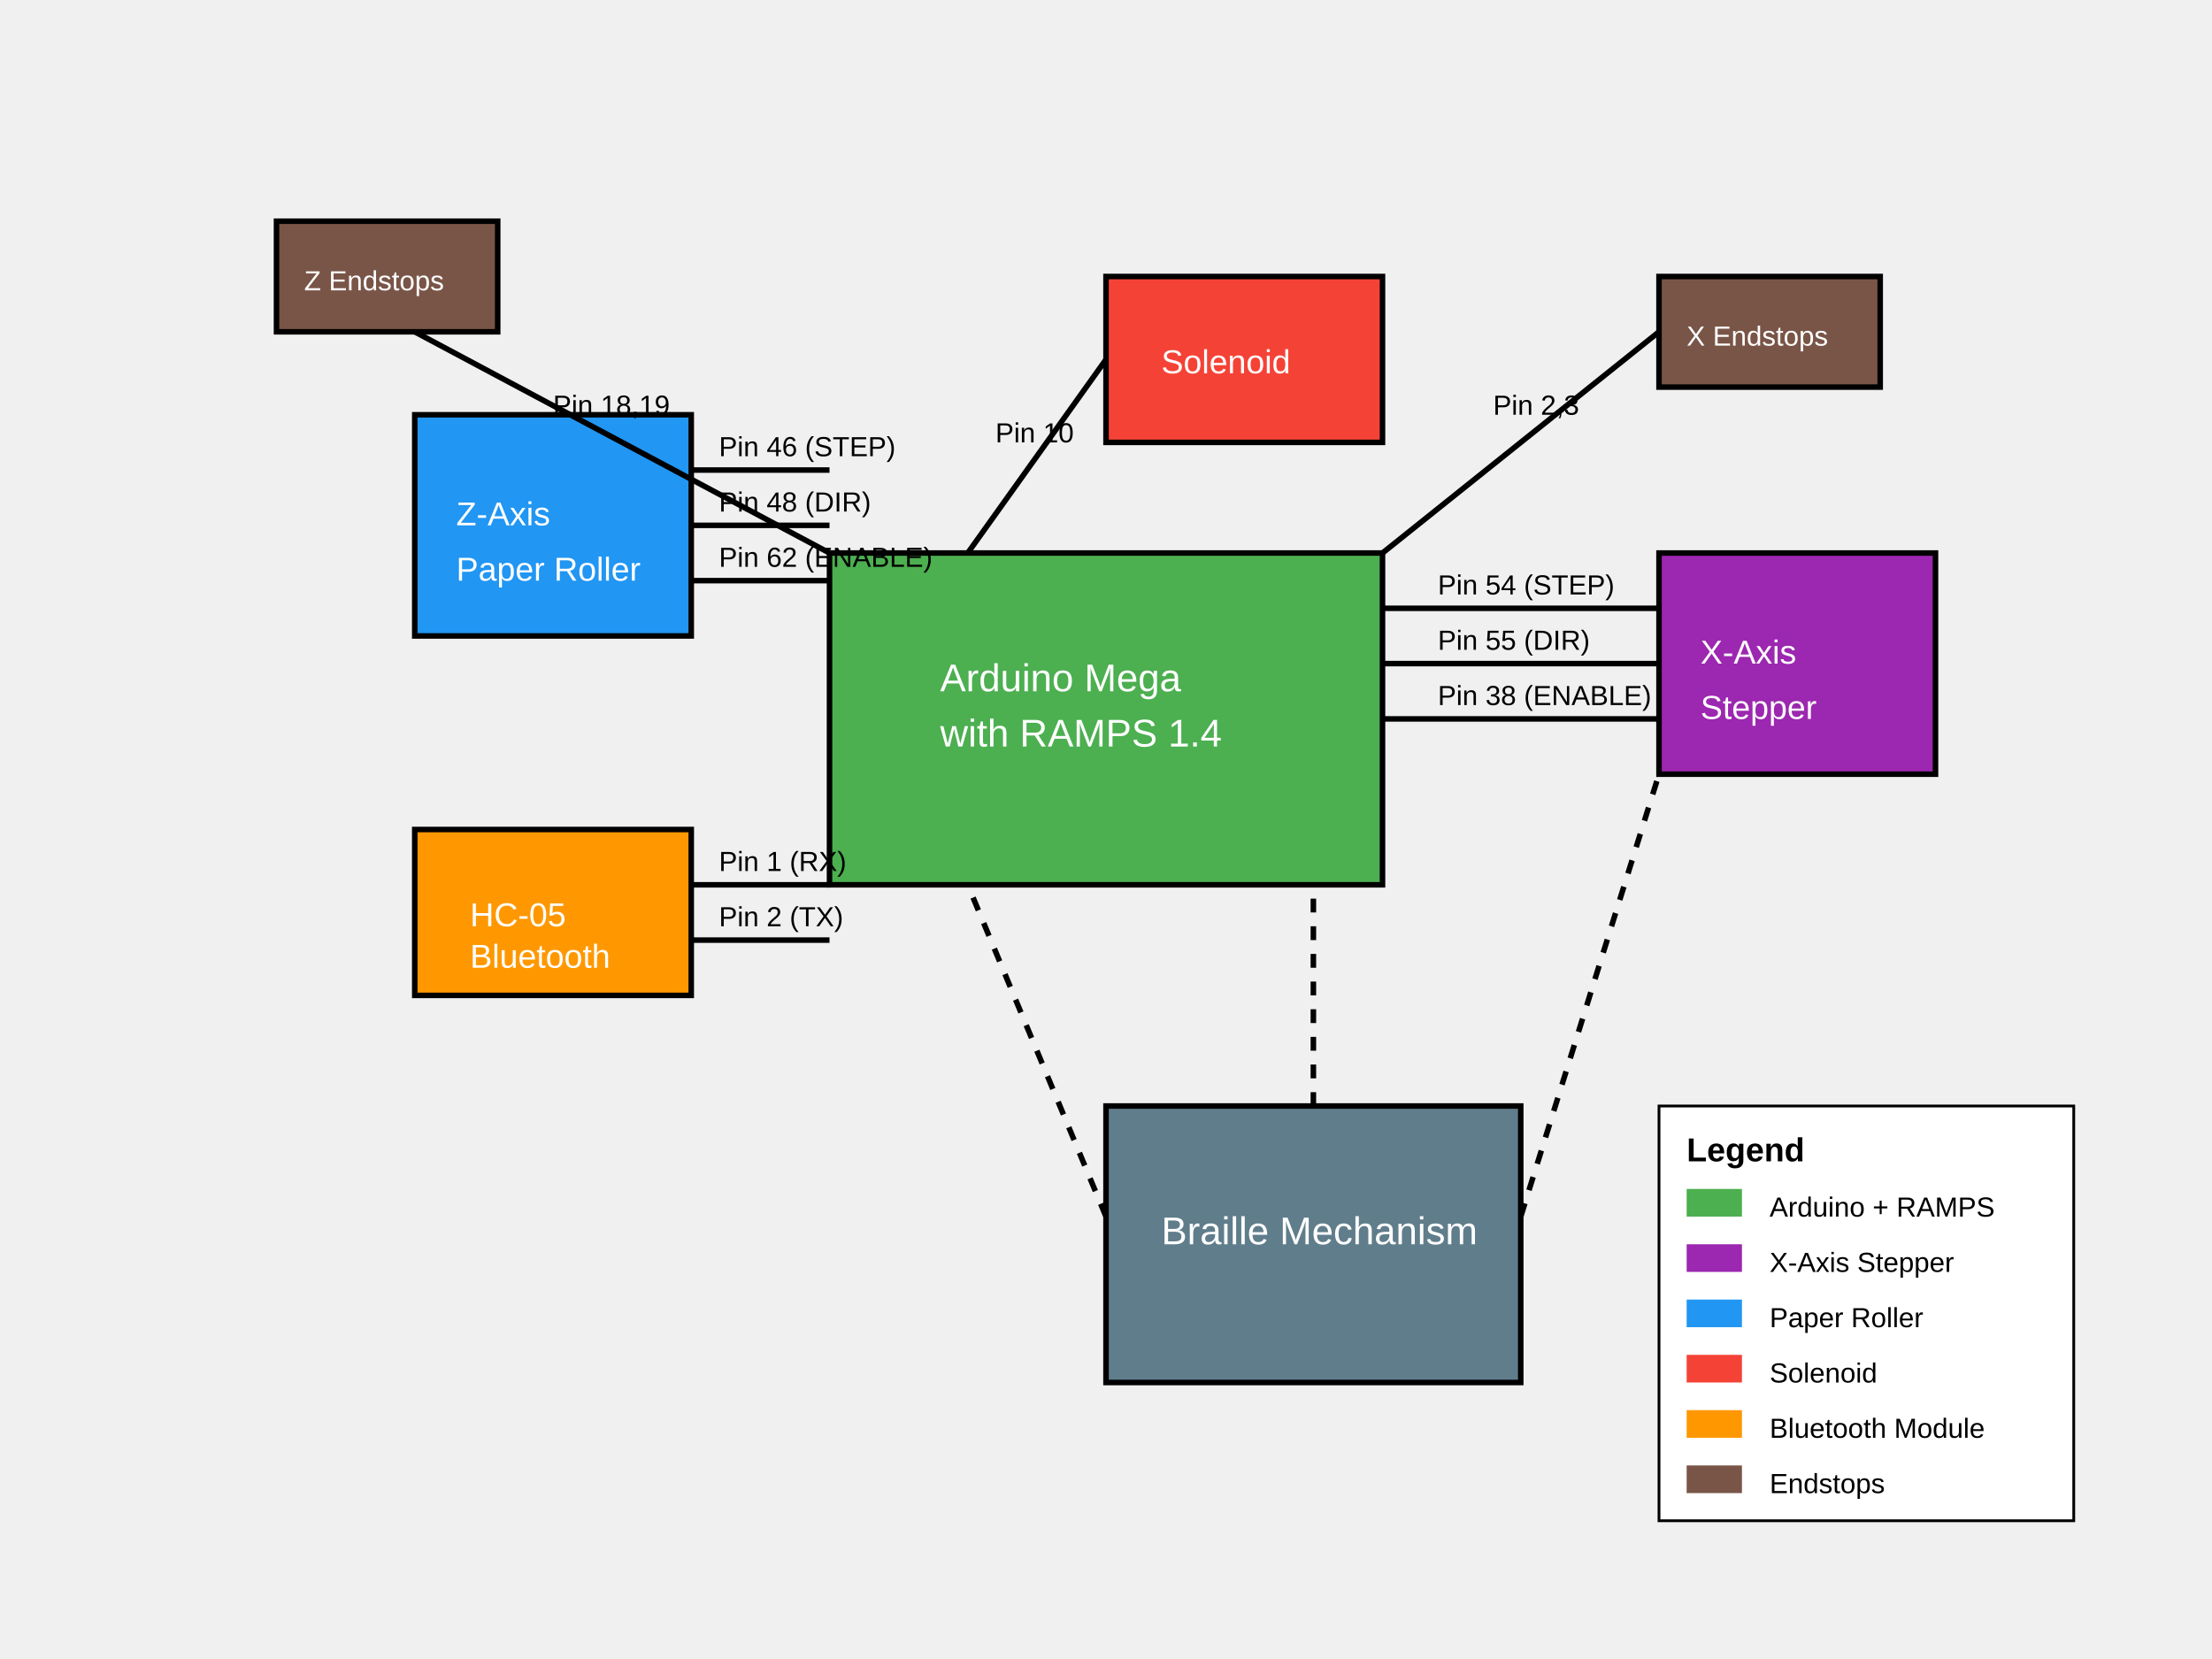
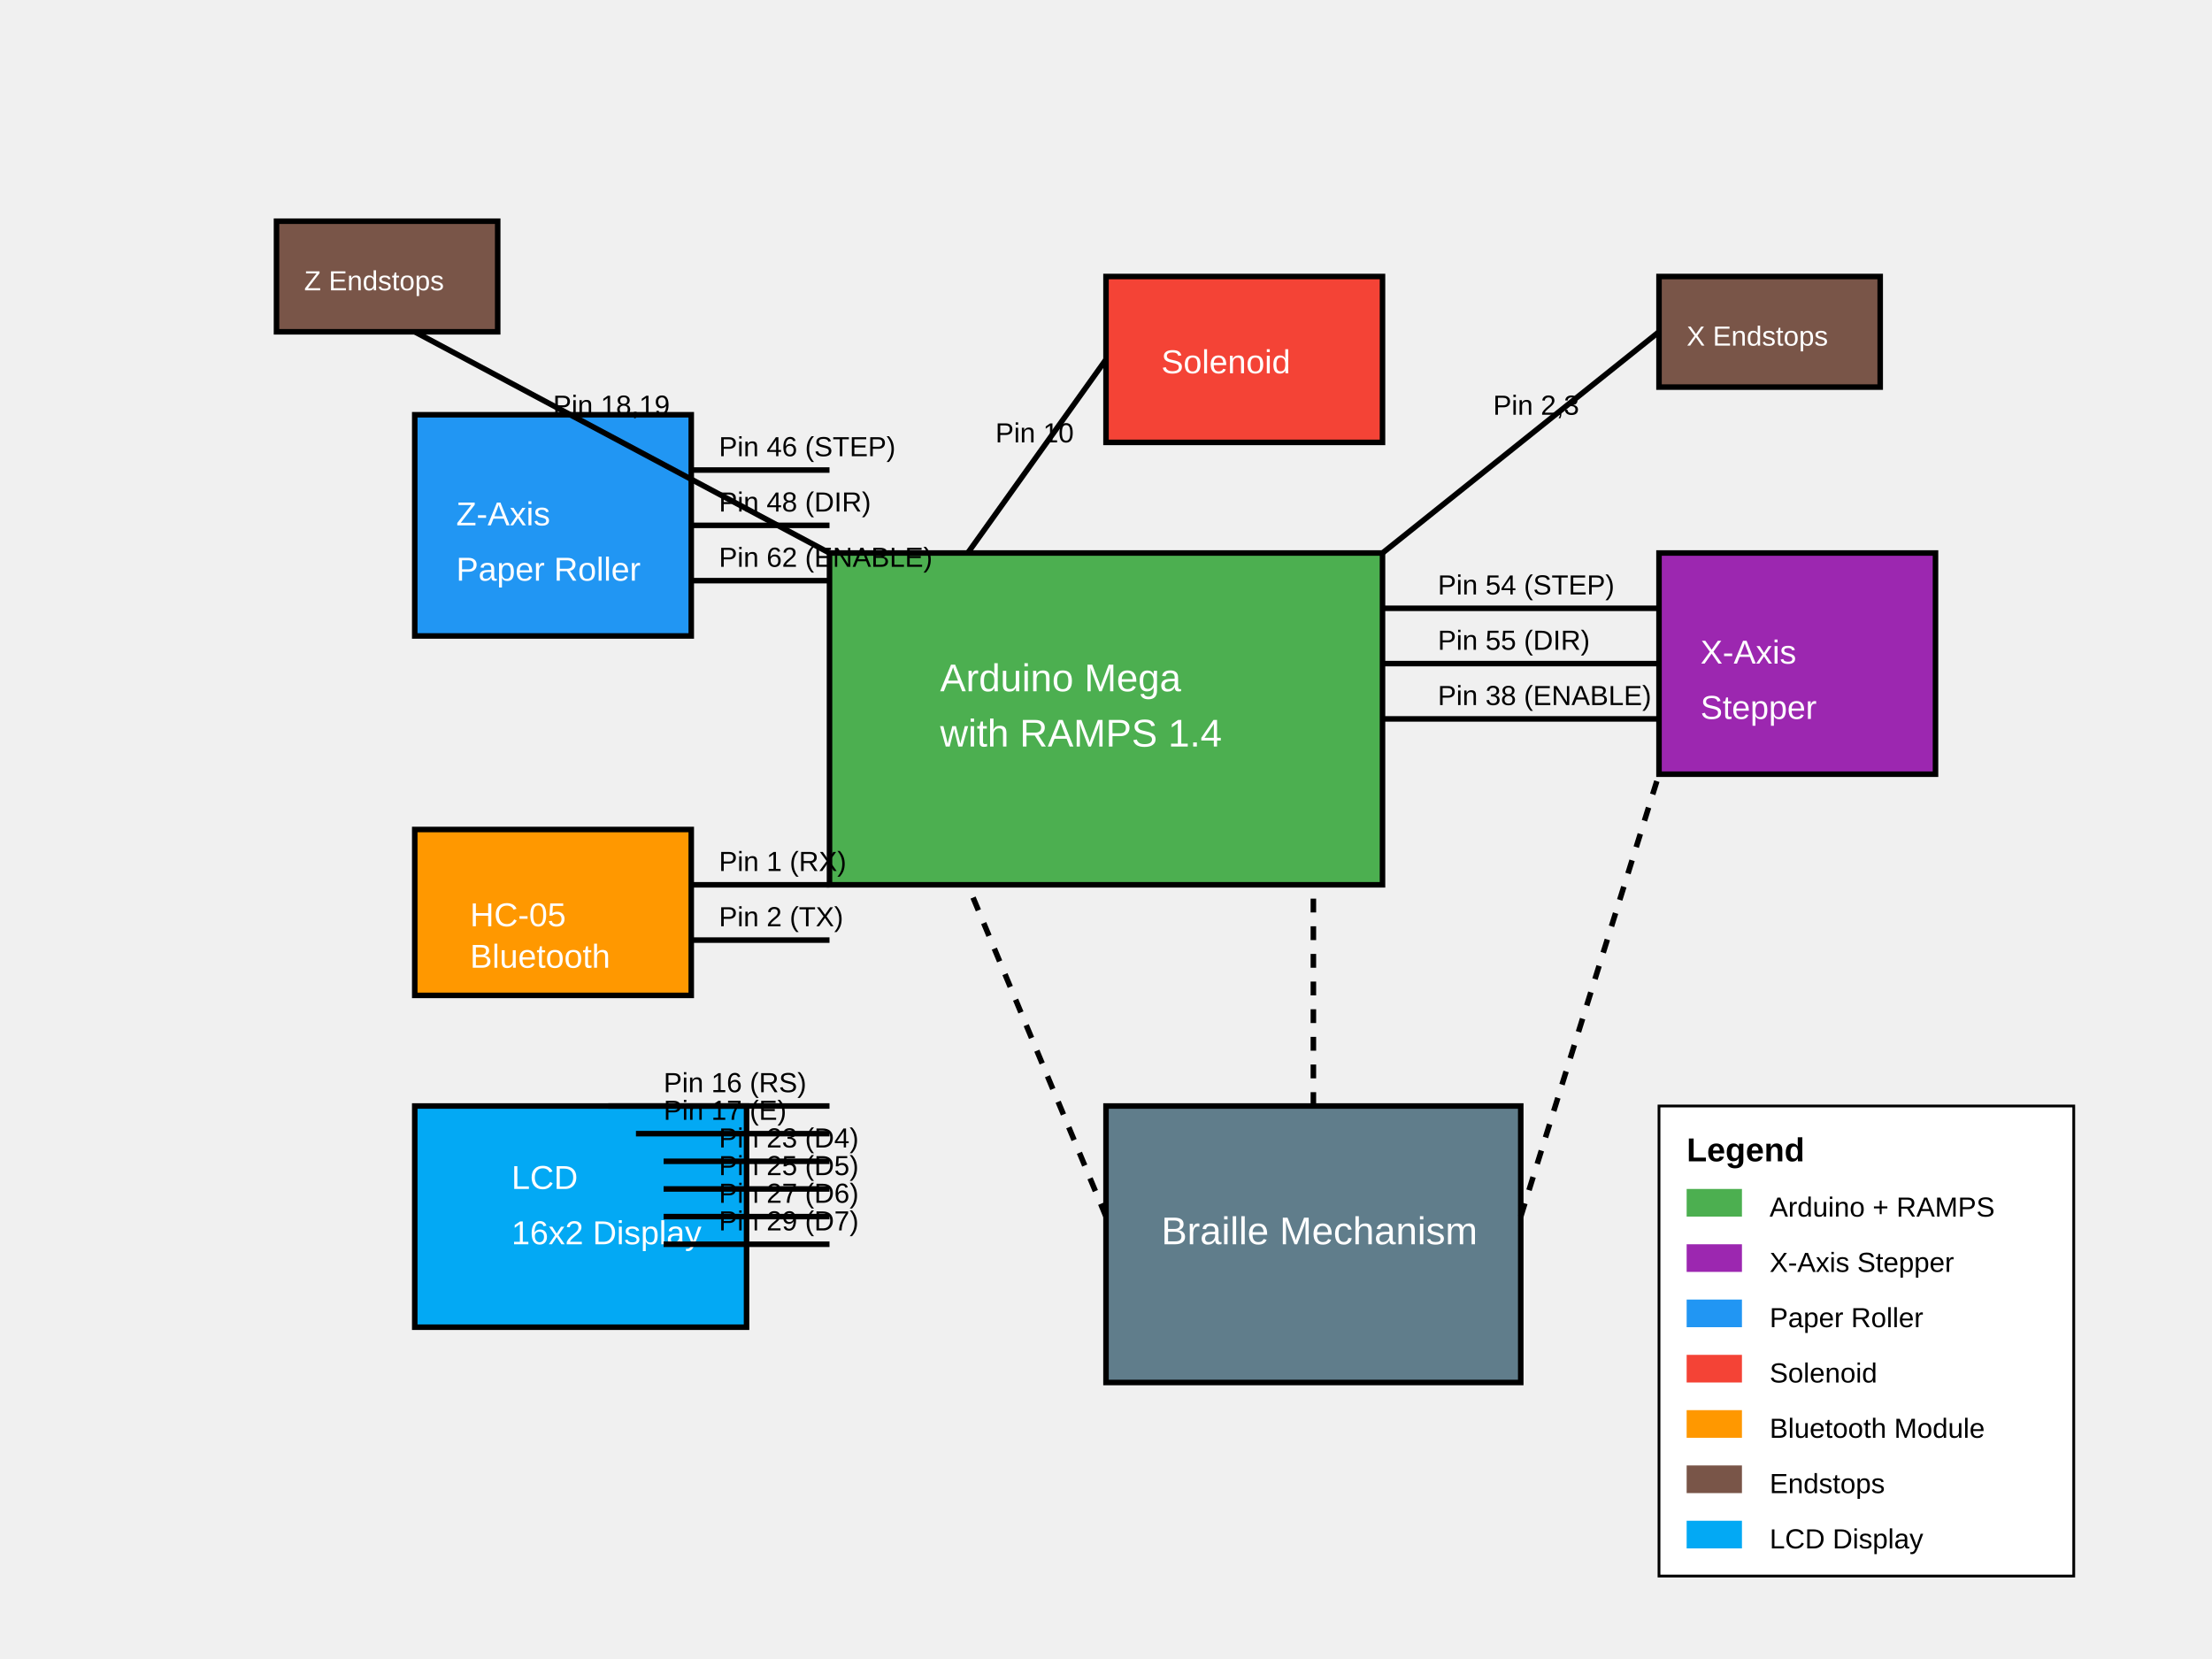
<svg xmlns="http://www.w3.org/2000/svg" width="800" height="600">
  <rect x="300" y="200" width="200" height="120" fill="#4CAF50" stroke="black" stroke-width="2" />
  <text x="340" y="250" font-family="Arial" font-size="14" fill="white">Arduino Mega</text>
  <text x="340" y="270" font-family="Arial" font-size="14" fill="white">with RAMPS 1.4</text>
  <rect x="600" y="200" width="100" height="80" fill="#9C27B0" stroke="black" stroke-width="2" />
  <text x="615" y="240" font-family="Arial" font-size="12" fill="white">X-Axis</text>
  <text x="615" y="260" font-family="Arial" font-size="12" fill="white">Stepper</text>
  <line x1="500" y1="220" x2="600" y2="220" stroke="black" stroke-width="2" />
  <text x="520" y="215" font-family="Arial" font-size="10">Pin 54 (STEP)</text>
  <line x1="500" y1="240" x2="600" y2="240" stroke="black" stroke-width="2" />
  <text x="520" y="235" font-family="Arial" font-size="10">Pin 55 (DIR)</text>
  <line x1="500" y1="260" x2="600" y2="260" stroke="black" stroke-width="2" />
  <text x="520" y="255" font-family="Arial" font-size="10">Pin 38 (ENABLE)</text>
  <rect x="150" y="150" width="100" height="80" fill="#2196F3" stroke="black" stroke-width="2" />
  <text x="165" y="190" font-family="Arial" font-size="12" fill="white">Z-Axis</text>
  <text x="165" y="210" font-family="Arial" font-size="12" fill="white">Paper Roller</text>
  <line x1="300" y1="170" x2="250" y2="170" stroke="black" stroke-width="2" />
  <text x="260" y="165" font-family="Arial" font-size="10">Pin 46 (STEP)</text>
  <line x1="300" y1="190" x2="250" y2="190" stroke="black" stroke-width="2" />
  <text x="260" y="185" font-family="Arial" font-size="10">Pin 48 (DIR)</text>
  <line x1="300" y1="210" x2="250" y2="210" stroke="black" stroke-width="2" />
  <text x="260" y="205" font-family="Arial" font-size="10">Pin 62 (ENABLE)</text>
  <rect x="400" y="100" width="100" height="60" fill="#F44336" stroke="black" stroke-width="2" />
  <text x="420" y="135" font-family="Arial" font-size="12" fill="white">Solenoid</text>
  <line x1="400" y1="130" x2="350" y2="200" stroke="black" stroke-width="2" />
  <text x="360" y="160" font-family="Arial" font-size="10">Pin 10</text>
  <rect x="150" y="300" width="100" height="60" fill="#FF9800" stroke="black" stroke-width="2" />
  <text x="170" y="335" font-family="Arial" font-size="12" fill="white">HC-05</text>
  <text x="170" y="350" font-family="Arial" font-size="12" fill="white">Bluetooth</text>
  <line x1="300" y1="320" x2="250" y2="320" stroke="black" stroke-width="2" />
  <text x="260" y="315" font-family="Arial" font-size="10">Pin 1 (RX)</text>
  <line x1="300" y1="340" x2="250" y2="340" stroke="black" stroke-width="2" />
  <text x="260" y="335" font-family="Arial" font-size="10">Pin 2 (TX)</text>
+   <rect x="150" y="400" width="120" height="80" fill="#03A9F4" stroke="black" stroke-width="2" />
+   <text x="185" y="430" font-family="Arial" font-size="12" fill="white">LCD</text>
+   <text x="185" y="450" font-family="Arial" font-size="12" fill="white">16x2 Display</text>
+   <line x1="300" y1="400" x2="220" y2="400" stroke="black" stroke-width="2" />
+   <text x="240" y="395" font-family="Arial" font-size="10">Pin 16 (RS)</text>
+   <line x1="300" y1="410" x2="230" y2="410" stroke="black" stroke-width="2" />
+   <text x="240" y="405" font-family="Arial" font-size="10">Pin 17 (E)</text>
+   <line x1="300" y1="420" x2="240" y2="420" stroke="black" stroke-width="2" />
+   <text x="260" y="415" font-family="Arial" font-size="10">Pin 23 (D4)</text>
+   <line x1="300" y1="430" x2="240" y2="430" stroke="black" stroke-width="2" />
+   <text x="260" y="425" font-family="Arial" font-size="10">Pin 25 (D5)</text>
+   <line x1="300" y1="440" x2="240" y2="440" stroke="black" stroke-width="2" />
+   <text x="260" y="435" font-family="Arial" font-size="10">Pin 27 (D6)</text>
+   <line x1="300" y1="450" x2="240" y2="450" stroke="black" stroke-width="2" />
+   <text x="260" y="445" font-family="Arial" font-size="10">Pin 29 (D7)</text>
  <rect x="600" y="100" width="80" height="40" fill="#795548" stroke="black" stroke-width="2" />
  <text x="610" y="125" font-family="Arial" font-size="10" fill="white">X Endstops</text>
  <line x1="600" y1="120" x2="500" y2="200" stroke="black" stroke-width="2" />
  <text x="540" y="150" font-family="Arial" font-size="10">Pin 2,3</text>
  <rect x="100" y="80" width="80" height="40" fill="#795548" stroke="black" stroke-width="2" />
  <text x="110" y="105" font-family="Arial" font-size="10" fill="white">Z Endstops</text>
  <line x1="150" y1="120" x2="300" y2="200" stroke="black" stroke-width="2" />
  <text x="200" y="150" font-family="Arial" font-size="10">Pin 18,19</text>
  <rect x="400" y="400" width="150" height="100" fill="#607D8B" stroke="black" stroke-width="2" />
  <text x="420" y="450" font-family="Arial" font-size="14" fill="white">Braille Mechanism</text>
  <line x1="400" y1="440" x2="350" y2="320" stroke="black" stroke-width="2" stroke-dasharray="5,5" />
  <line x1="550" y1="440" x2="600" y2="280" stroke="black" stroke-width="2" stroke-dasharray="5,5" />
  <line x1="475" y1="400" x2="475" y2="320" stroke="black" stroke-width="2" stroke-dasharray="5,5" />
-   <rect x="600" y="400" width="150" height="150" fill="white" stroke="black" stroke-width="1" />
+   <rect x="600" y="400" width="150" height="170" fill="white" stroke="black" stroke-width="1" />
  <text x="610" y="420" font-family="Arial" font-size="12" font-weight="bold">Legend</text>
  <rect x="610" y="430" width="20" height="10" fill="#4CAF50" />
  <text x="640" y="440" font-family="Arial" font-size="10">Arduino + RAMPS</text>
  <rect x="610" y="450" width="20" height="10" fill="#9C27B0" />
  <text x="640" y="460" font-family="Arial" font-size="10">X-Axis Stepper</text>
  <rect x="610" y="470" width="20" height="10" fill="#2196F3" />
  <text x="640" y="480" font-family="Arial" font-size="10">Paper Roller</text>
  <rect x="610" y="490" width="20" height="10" fill="#F44336" />
  <text x="640" y="500" font-family="Arial" font-size="10">Solenoid</text>
  <rect x="610" y="510" width="20" height="10" fill="#FF9800" />
  <text x="640" y="520" font-family="Arial" font-size="10">Bluetooth Module</text>
  <rect x="610" y="530" width="20" height="10" fill="#795548" />
  <text x="640" y="540" font-family="Arial" font-size="10">Endstops</text>
+   <rect x="610" y="550" width="20" height="10" fill="#03A9F4" />
+   <text x="640" y="560" font-family="Arial" font-size="10">LCD Display</text>
</svg>
